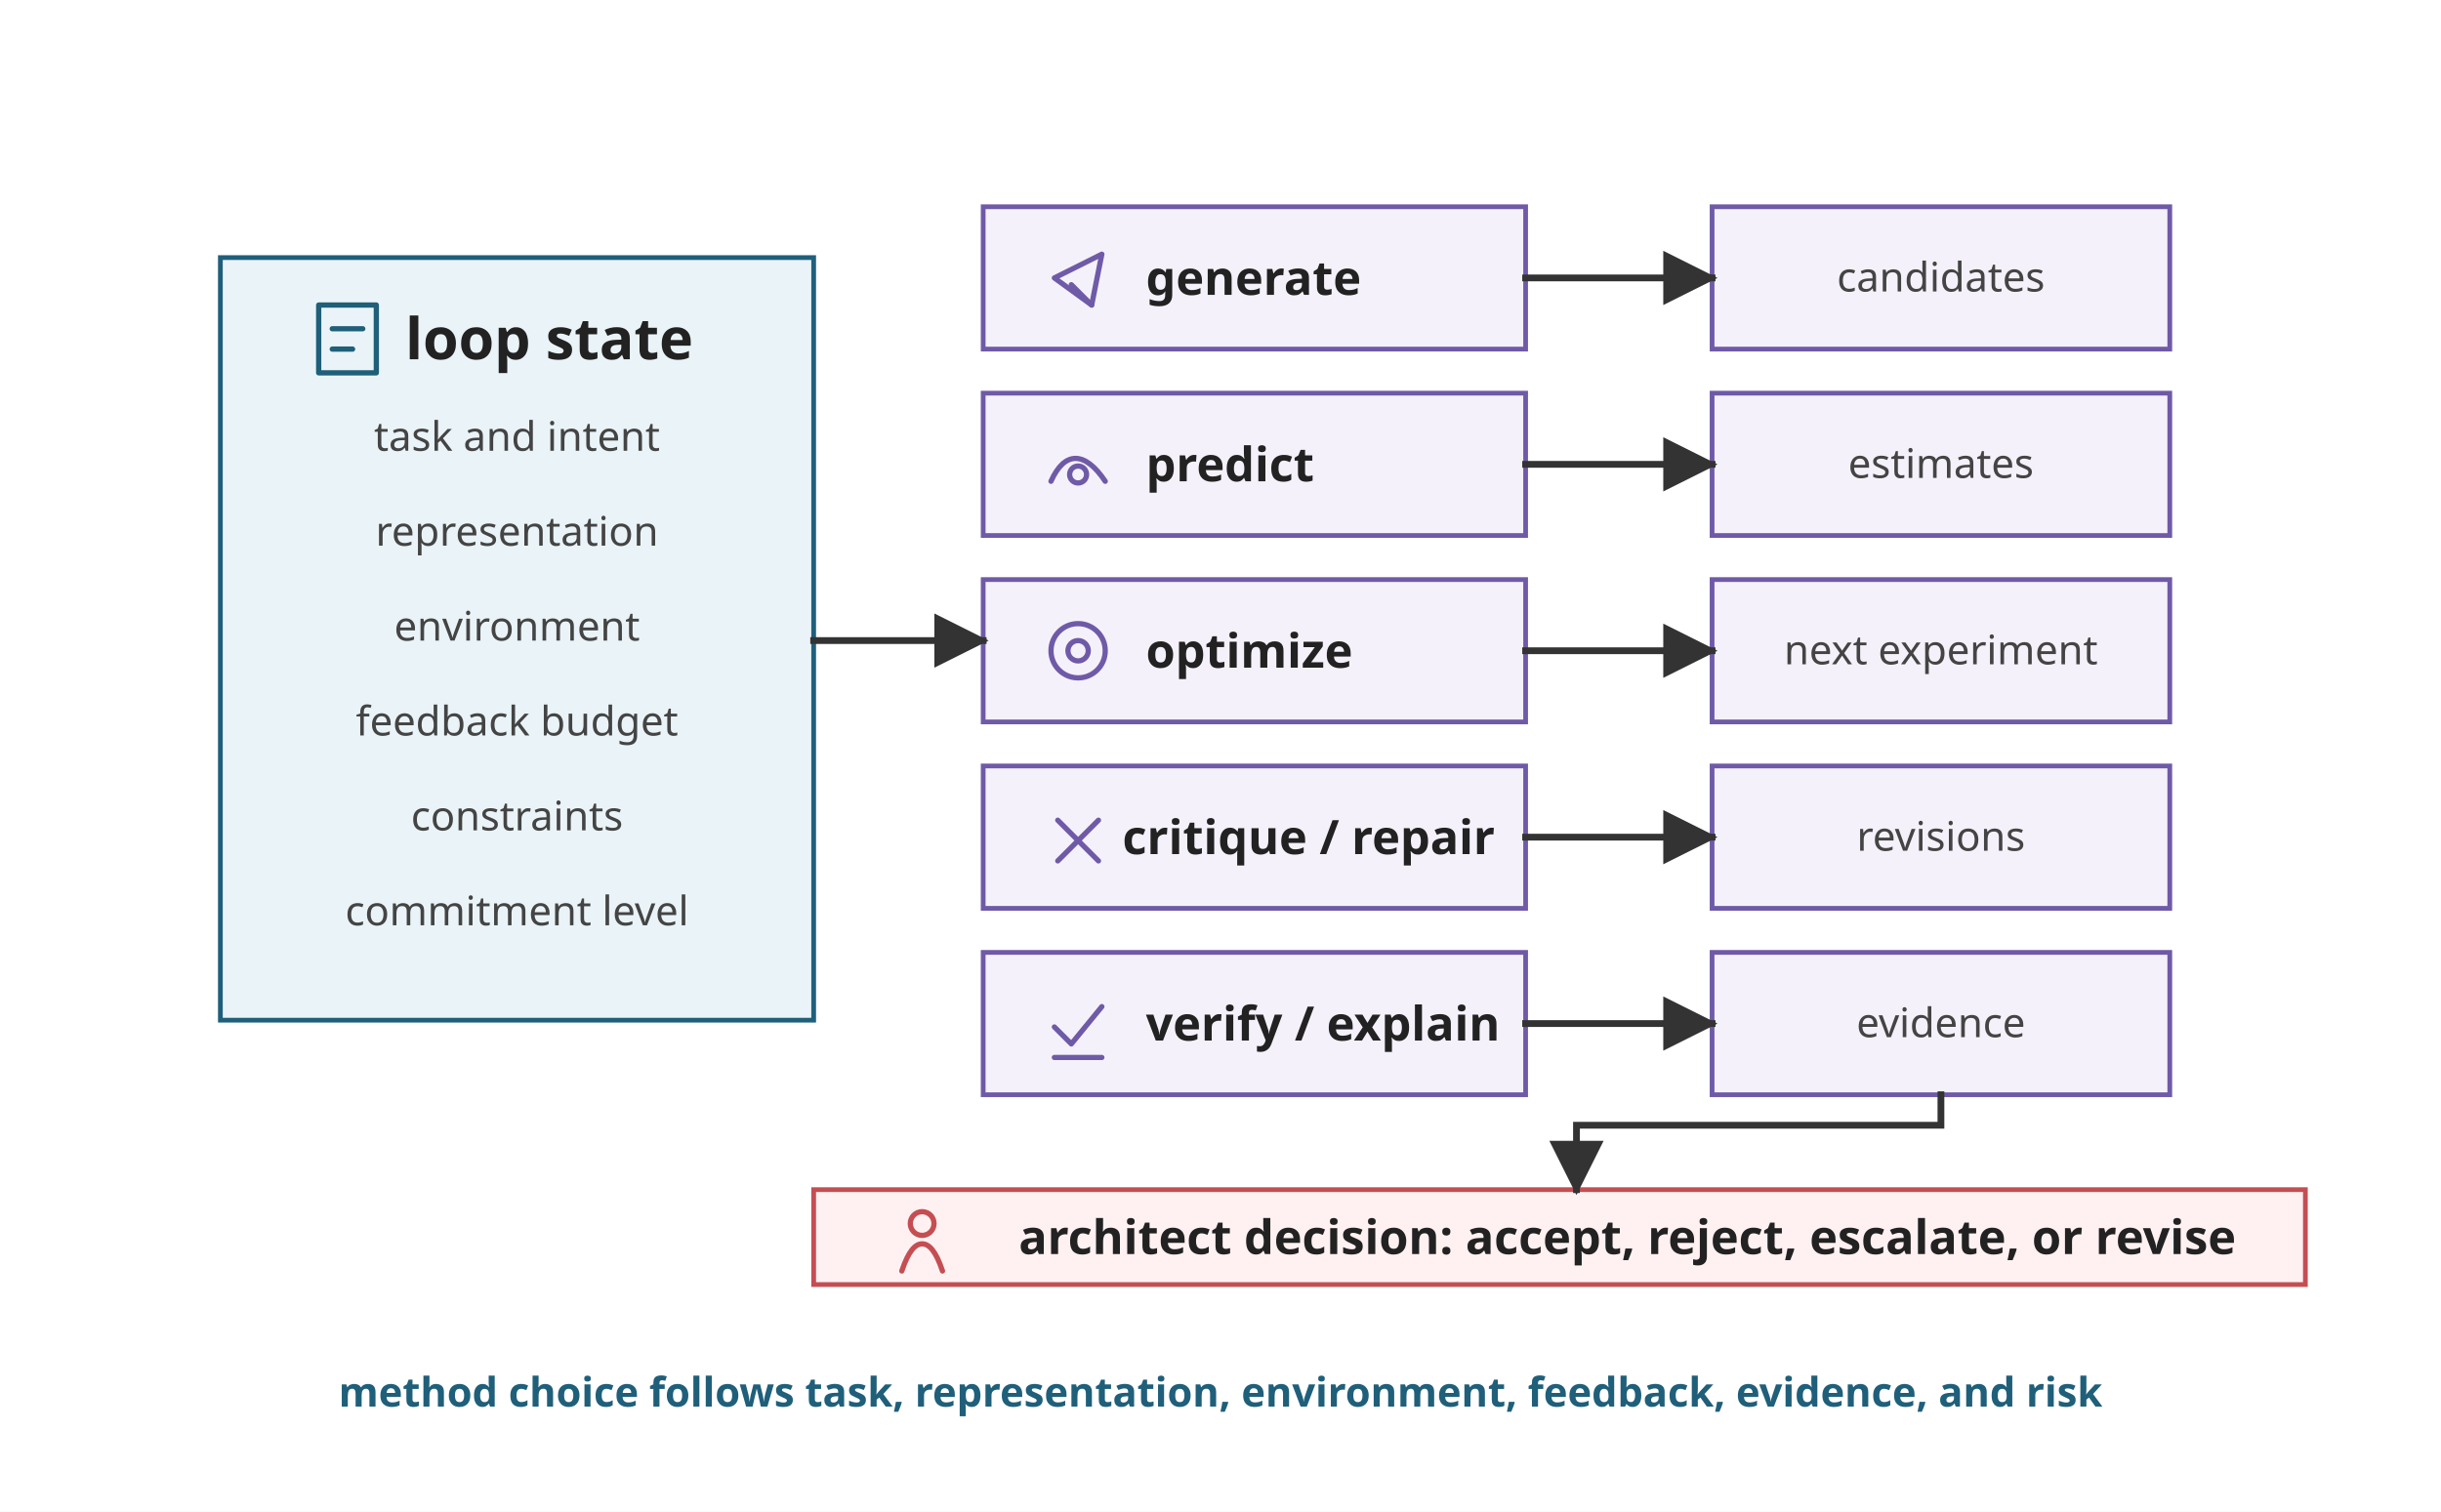
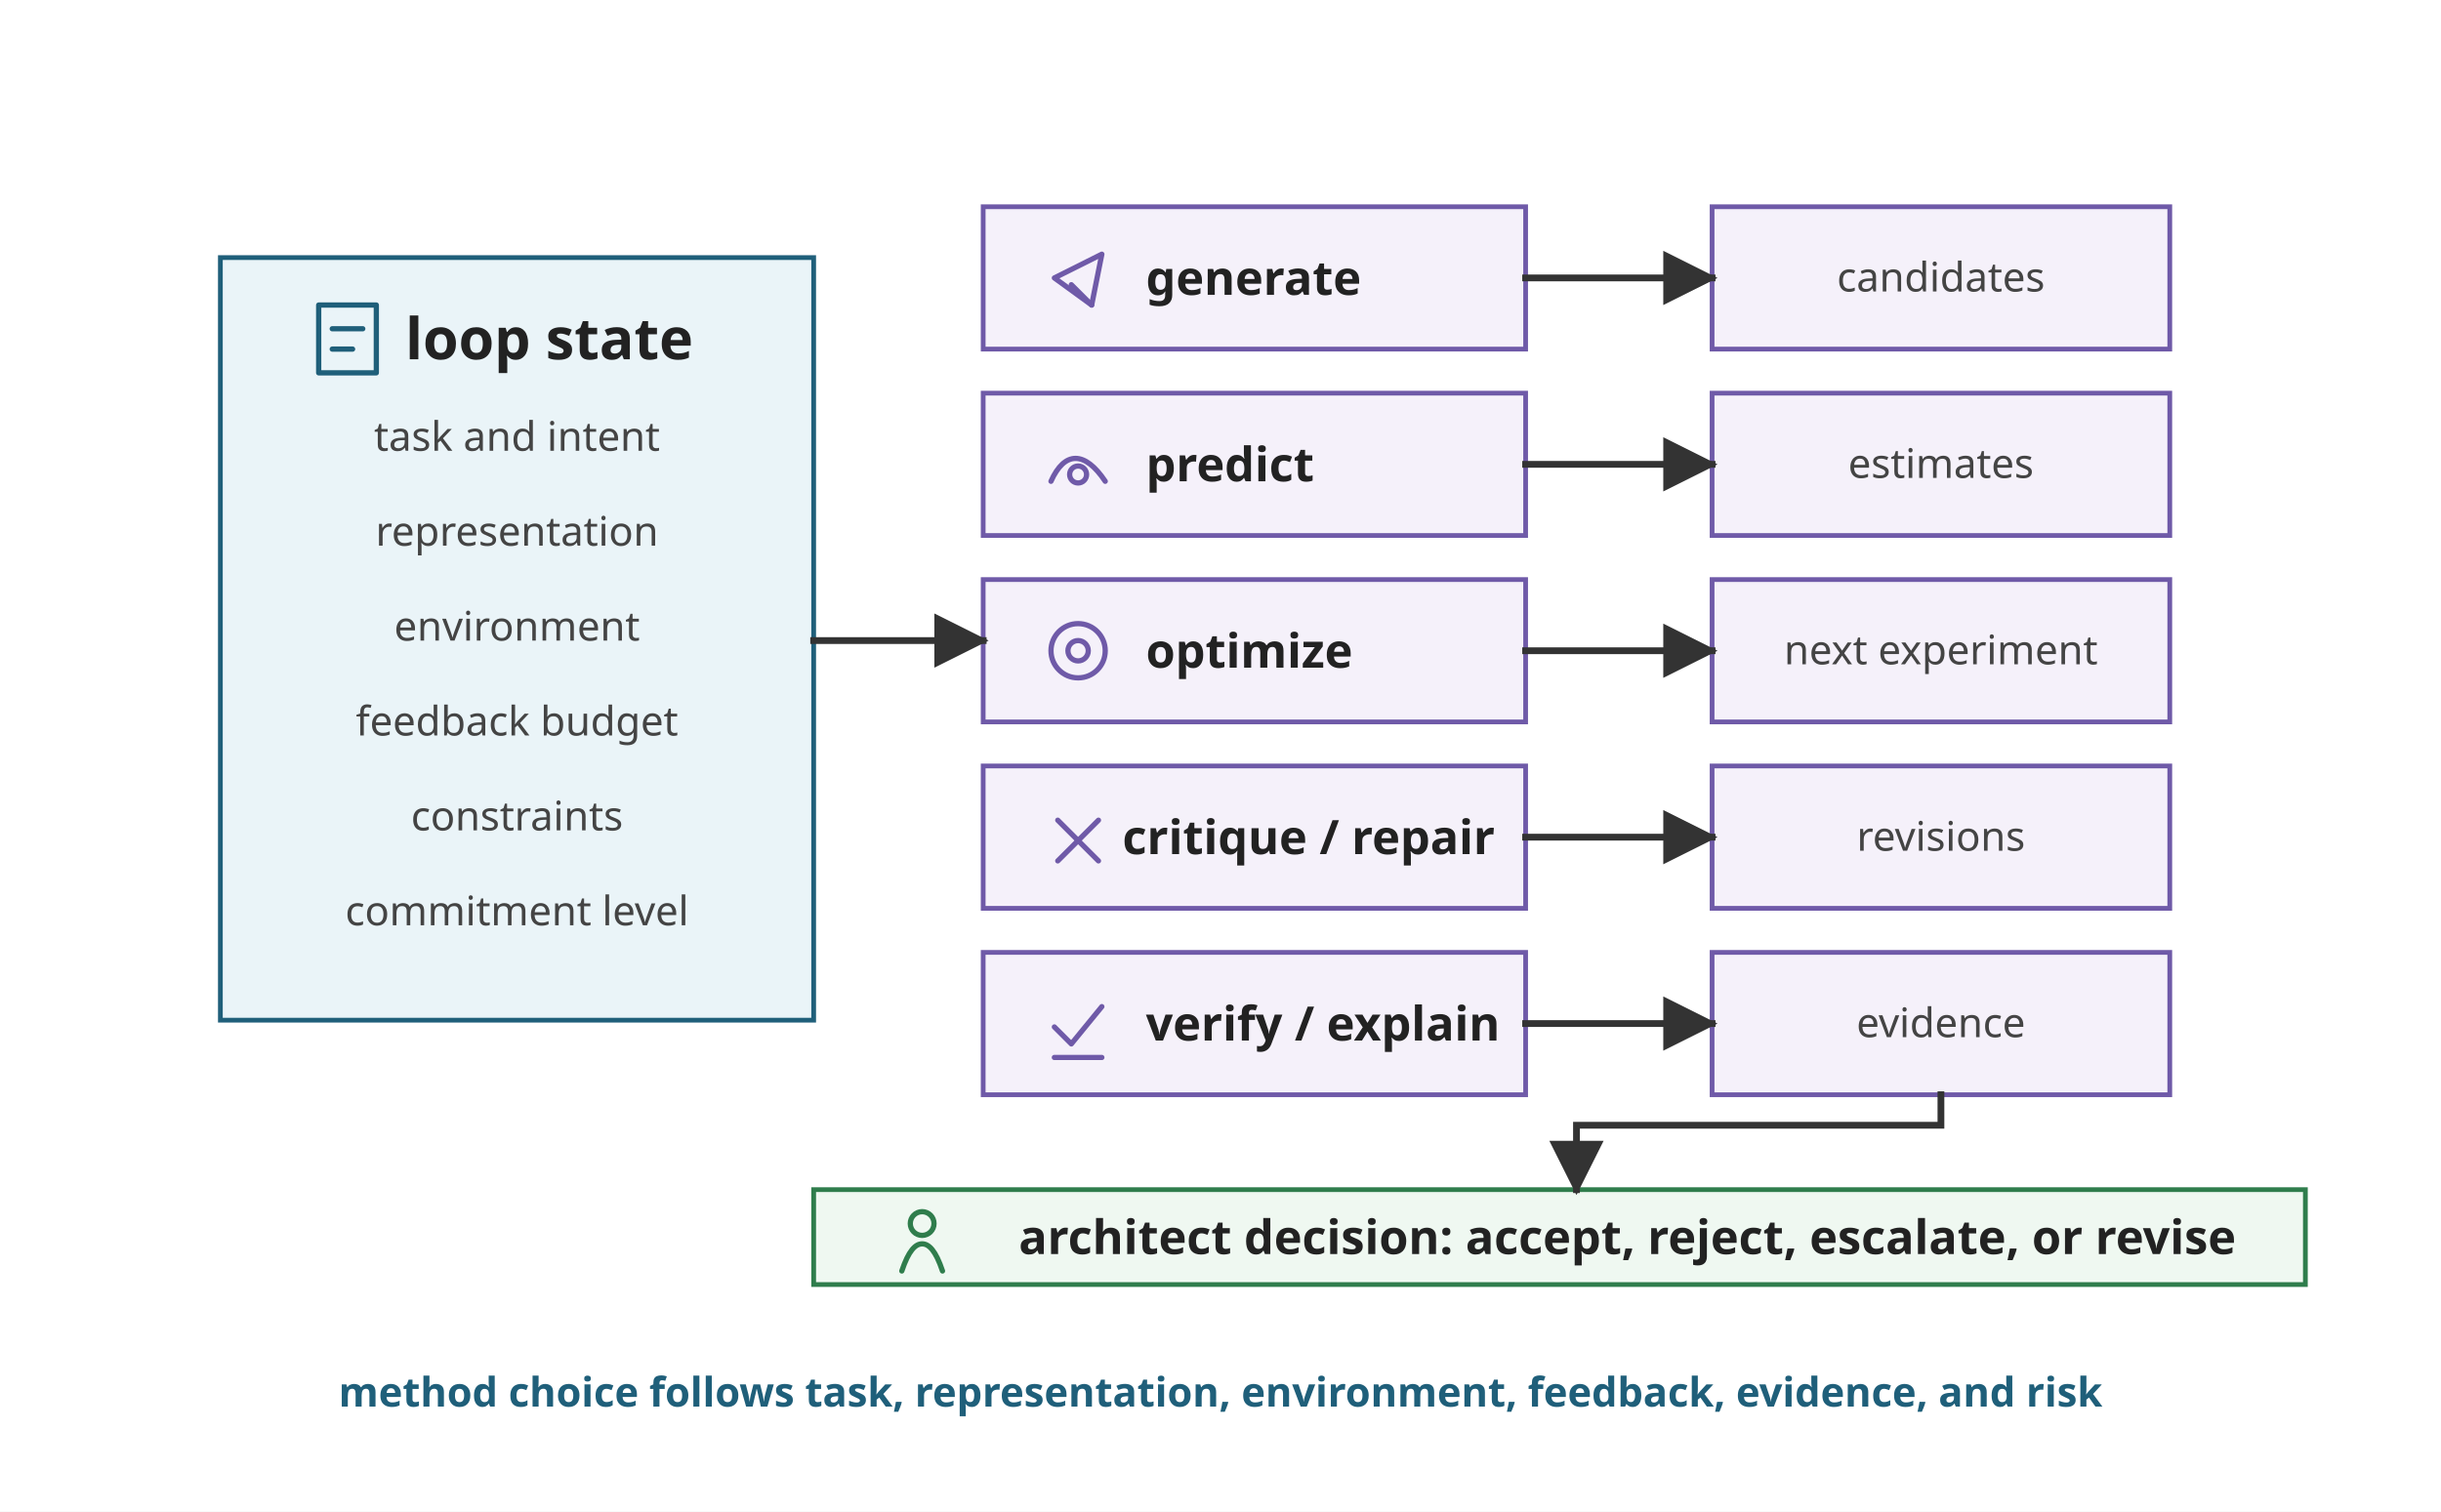
<svg xmlns="http://www.w3.org/2000/svg" viewBox="0 0 720 446" role="img">
  <defs>
    <marker id="arrow" viewBox="0 0 10 10" refX="9" refY="5" markerWidth="8" markerHeight="8" orient="auto">
      <path d="M 0 0 L 10 5 L 0 10 z" fill="#333333" />
    </marker>
    <style>
      .font { font-family: sans-serif; }
      .panel-title { font-size: 17px; font-weight: 700; fill: #222222; }
      .label { font-size: 14px; font-weight: 700; fill: #222222; }
      .small { font-size: 12px; fill: #444444; }
      .note { font-size: 12px; font-weight: 700; fill: #1F5F7A; }
      .state { fill: #EAF4F8; stroke: #1F5F7A; stroke-width: 1.4; }
      .method { fill: #F5F1FA; stroke: #6F5AA8; stroke-width: 1.4; }
      .output { fill: #F5F1FA; stroke: #6F5AA8; stroke-width: 1.4; }
-       .decision { fill: #FFF1F2; stroke: #C44E52; stroke-width: 1.4; }
+       .decision { fill: #EFF8F1; stroke: #2F7D4C; stroke-width: 1.4; }
      .arrow { stroke: #333333; stroke-width: 2; fill: none; stroke-linecap: square; stroke-linejoin: miter; }
      .glyph { fill: none; stroke: currentColor; stroke-width: 1.55; stroke-linecap: round; stroke-linejoin: round; }
      .glyph-state { color: #1F5F7A; }
      .glyph-method { color: #6F5AA8; }
-       .glyph-decision { color: #C44E52; }
+       .glyph-decision { color: #2F7D4C; }
    </style>
  </defs>
  <rect width="720" height="446" fill="#FFFFFF" />
  <g class="font" transform="translate(0,-54)">
    <rect class="state" x="65" y="130" width="175" height="225" />
    <g class="glyph glyph-state" transform="translate(94 144)">
      <rect x="0" y="0" width="17" height="20" />
      <path d="M 4 7 L 13 7" />
      <path d="M 4 13 L 10 13" />
    </g>
    <text class="panel-title" x="162" y="160" text-anchor="middle" style="white-space: pre;">loop state</text>
    <text class="small" x="152.5" y="187" text-anchor="middle" style="white-space: pre;">task and intent</text>
    <text class="small" x="152.5" y="215" text-anchor="middle" style="white-space: pre;">representation</text>
    <text class="small" x="152.5" y="243" text-anchor="middle" style="white-space: pre;">environment</text>
    <text class="small" x="152.5" y="271" text-anchor="middle" style="white-space: pre;">feedback budget</text>
    <text class="small" x="152.5" y="299" text-anchor="middle" style="white-space: pre;">constraints</text>
    <text class="small" x="152.5" y="327" text-anchor="middle" style="white-space: pre;">commitment level</text>
    <rect class="method" x="290" y="115" width="160" height="42" />
    <g class="glyph glyph-method" transform="translate(309 127)">
      <path d="M 2 9 L 16 2 L 13 17 Z" />
      <path d="M 7 11 L 13 17" />
    </g>
    <text class="label" x="338" y="141" style="white-space: pre;">generate</text>
    <rect class="method" x="290" y="170" width="160" height="42" />
    <g class="glyph glyph-method" transform="translate(309 182)">
      <path d="M 1 14 C 5 5, 11 5, 17 14" />
      <circle cx="9" cy="12" r="2.5" />
    </g>
    <text class="label" x="338" y="196" style="white-space: pre;">predict</text>
    <rect class="method" x="290" y="225" width="160" height="42" />
    <g class="glyph glyph-method" transform="translate(309 237)">
      <circle cx="9" cy="9" r="8" />
      <circle cx="9" cy="9" r="3" />
    </g>
    <text class="label" x="338" y="251" style="white-space: pre;">optimize</text>
    <rect class="method" x="290" y="280" width="160" height="42" />
    <g class="glyph glyph-method" transform="translate(309 292)">
      <path d="M 3 4 L 15 16" />
      <path d="M 15 4 L 3 16" />
    </g>
    <text class="label" x="386" y="306" text-anchor="middle" style="white-space: pre;">critique / repair</text>
    <rect class="method" x="290" y="335" width="160" height="42" />
    <g class="glyph glyph-method" transform="translate(309 347)">
      <path d="M 2 10 L 7 15 L 16 4" />
      <path d="M 2 19 L 16 19" />
    </g>
    <text class="label" x="338" y="361" style="white-space: pre;">verify / explain</text>
    <rect class="output" x="505" y="115" width="135" height="42" />
    <text class="small" x="572.5" y="140" text-anchor="middle" style="white-space: pre;">candidates</text>
    <rect class="output" x="505" y="170" width="135" height="42" />
    <text class="small" x="572.5" y="195" text-anchor="middle" style="white-space: pre;">estimates</text>
    <rect class="output" x="505" y="225" width="135" height="42" />
    <text class="small" x="572.5" y="250" text-anchor="middle" style="white-space: pre;">next experiment</text>
    <rect class="output" x="505" y="280" width="135" height="42" />
    <text class="small" x="572.5" y="305" text-anchor="middle" style="white-space: pre;">revisions</text>
    <rect class="output" x="505" y="335" width="135" height="42" />
    <text class="small" x="572.5" y="360" text-anchor="middle" style="white-space: pre;">evidence</text>
    <rect class="decision" x="240" y="405" width="440" height="28" />
    <g class="glyph glyph-decision" transform="translate(264 411)">
      <circle cx="8" cy="4" r="3.5" />
      <path d="M 2 18 C 4 12, 6 10, 8 10 C 10 10, 12 12, 14 18" />
    </g>
    <text class="label" x="480" y="424" text-anchor="middle" style="white-space: pre;">architect decision: accept, reject, escalate, or revise</text>
    <line class="arrow" x1="240" y1="243" x2="290" y2="243" marker-end="url(#arrow)" />
    <line class="arrow" x1="450" y1="136" x2="505" y2="136" marker-end="url(#arrow)" />
    <line class="arrow" x1="450" y1="191" x2="505" y2="191" marker-end="url(#arrow)" />
    <line class="arrow" x1="450" y1="246" x2="505" y2="246" marker-end="url(#arrow)" />
    <line class="arrow" x1="450" y1="301" x2="505" y2="301" marker-end="url(#arrow)" />
    <line class="arrow" x1="450" y1="356" x2="505" y2="356" marker-end="url(#arrow)" />
    <polyline class="arrow" points="572.5 377 572.5 386 465 386 465 405" marker-end="url(#arrow)" />
    <text class="note" x="360" y="469" text-anchor="middle" style="white-space: pre;">method choice follows task, representation, environment, feedback, evidence, and risk</text>
  </g>
</svg>
